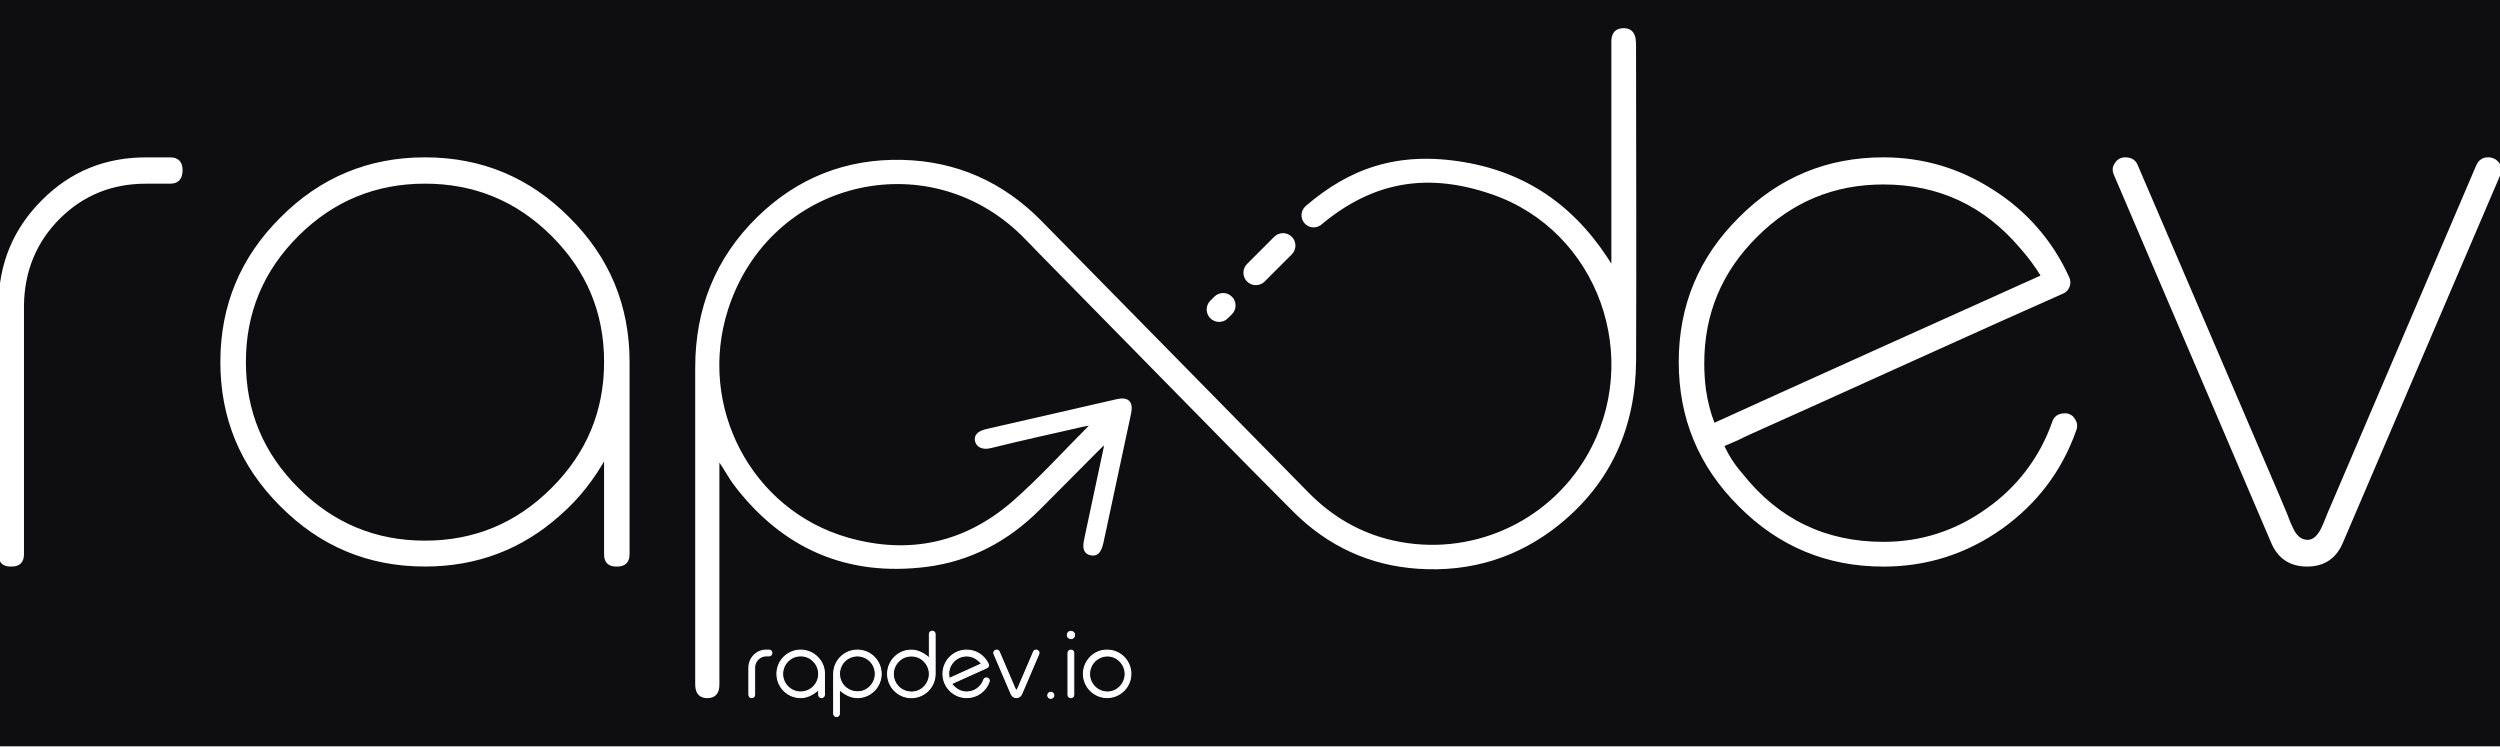
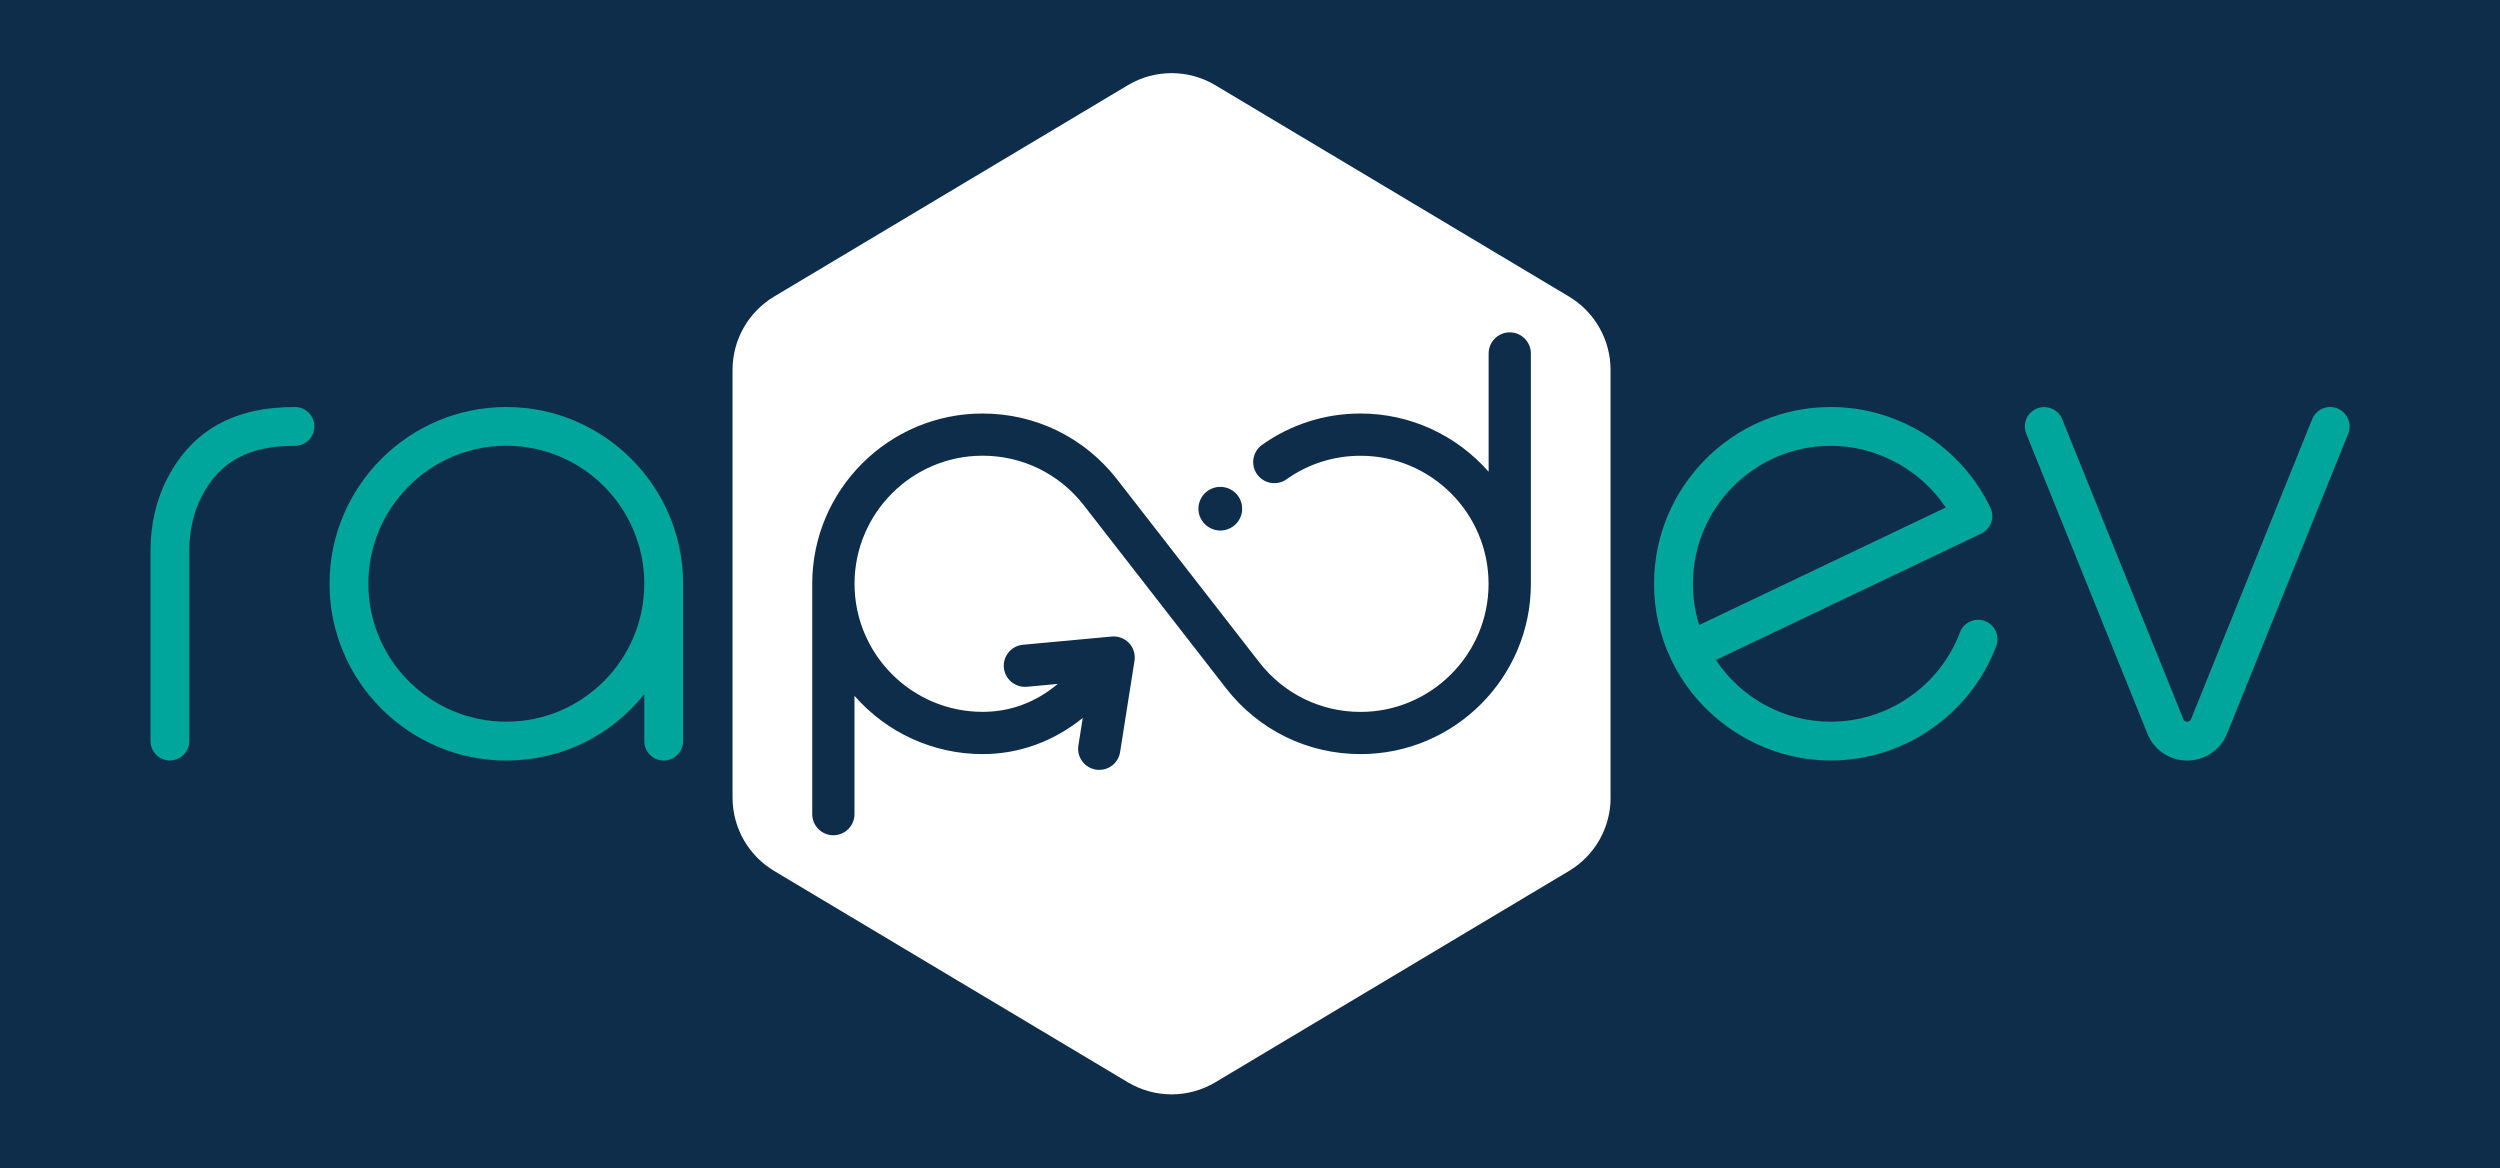
- <svg xmlns="http://www.w3.org/2000/svg" id="Layer_1" data-name="Layer 1" viewBox="0 0 2434.99 726.87">
+ <svg xmlns="http://www.w3.org/2000/svg" id="a" viewBox="0 0 418.91 195.63">
  <defs>
-     <style>.cls-1{fill:#0e0d10;}.cls-2,.cls-3{fill:#fff;stroke:#fff;stroke-miterlimit:10;}.cls-2{stroke-width:3px;}</style>
+     <style>.b{fill:#00a69b;}.c{fill:#fff;}.d{fill:#0e2d4b;}</style>
  </defs>
-   <rect class="cls-1" width="2434.99" height="726.87" />
-   <path class="cls-2" d="M10.14,550.33Q0,550.33,0,539.8V297.14q.39-59.68,41.74-101,41-41.34,100.26-41.35h23.8q10.53,0,10.53,10.92,0,11.72-10.53,11.71H142q-49.93,0-84.65,34.33-34.72,34.72-35.5,85.43V539.8q0,10.53-10.54,10.53Z" />
-   <path class="cls-2" d="M600,550.33q-10.15,0-10.14-10.53v-96q-18.74,33.93-45.26,56.95-55.39,49.56-130.69,49.55-81.92,0-139.66-58.13-58.14-57.74-58.12-139.66t58.12-139.66Q332,154.76,413.91,154.75t139.66,58.13q58.14,57.74,58.13,139.66V539.8q0,10.53-10.53,10.53ZM289.85,228.48Q238,280,238,352.54T289.85,476.6q51.51,51.5,124.06,51.49T538,476.6q51.88-51.5,51.89-124.06T538,228.48q-51.5-51.09-124.06-51.1T289.85,228.48Z" />
-   <path class="cls-2" d="M1694.72,492.2q-58.14-57.74-58.13-139.66t58.13-139.66q57.73-58.12,139.66-58.13,57.73,0,106.5,31.6a193.45,193.45,0,0,1,72.95,83.88,10.49,10.49,0,0,1,.79,7.8q-1.57,4.68-5.08,6.24-53.83,23.79-152.14,68.27-99.87,45.25-151.37,68.27-5.46,2.34-14,6.63c-6,2.61-10.8,4.68-14.43,6.25a113.1,113.1,0,0,0,18.33,28.47q53.05,67.11,138.49,67.1,55.78,0,101.43-32.77a173,173,0,0,0,64.37-85q2.34-7.41,10.92-7.41a9.09,9.09,0,0,1,8.2,4.29,10.26,10.26,0,0,1,1.56,10.14q-20.68,58.9-72.17,95.58-51.51,36.27-114.31,36.28Q1752.47,550.33,1694.72,492.2Zm15.6-262.55q-51.88,51.5-51.88,124.06a204.35,204.35,0,0,0,1.56,25.36,151.76,151.76,0,0,0,9,34.72q53.05-24.19,160.34-72.56,105.72-47.6,160.34-72.17a197.67,197.67,0,0,0-21.07-28.48q-53.05-62.42-134.2-62.42Q1761.82,178.16,1710.32,229.65Z" />
-   <path class="cls-2" d="M2213.18,527.31,2060.26,169.58c-1.56-3.64-1.31-6.89.78-9.76a10,10,0,0,1,9-5.07c5.2,0,8.71,2.09,10.53,6.24l137.71,321.07q3.12,7.41,8.2,19.5a117.42,117.42,0,0,0,5.85,14.05q5.46,11.32,14.82,11.7,8.58.39,14.83-11.7,2.34-4.68,6.24-14.83l8.19-19.11,136.93-320.29q3.12-6.63,9.76-6.63a11.6,11.6,0,0,1,10.14,5.07,9.44,9.44,0,0,1,.78,9.76L2281.06,526.92q-9.36,23.42-33.94,23.41T2213.18,527.31Z" />
-   <path class="cls-3" d="M749.05,633.21a2.66,2.66,0,0,1,2,.81,2.76,2.76,0,0,1,.77,2v.09A2.61,2.61,0,0,1,751,638a2.66,2.66,0,0,1-2,.81h-2.56a11,11,0,0,0-8.11,3.36A11.27,11.27,0,0,0,735,650.3v26.46a2.75,2.75,0,0,1-2.73,2.73h-.14a2.77,2.77,0,0,1-2.73-2.73V650.3a17,17,0,0,1,5-12.11,16.45,16.45,0,0,1,12.1-5Z" />
-   <path class="cls-3" d="M796.23,640A22.32,22.32,0,0,1,803,656.35v20.41a2.77,2.77,0,0,1-2.74,2.73h-.13a2.77,2.77,0,0,1-2.74-2.73v-5.07q-8.79,7.8-17.53,7.8A23.14,23.14,0,1,1,796.23,640Zm-28.79,4a17.55,17.55,0,1,0,24.8,0,16.73,16.73,0,0,0-12.38-5.15A16.94,16.94,0,0,0,767.44,644Z" />
-   <path class="cls-3" d="M814.7,697.92a2.75,2.75,0,0,1-2.73-2.73V656.26a23.15,23.15,0,1,1,23.14,23.23q-8.79,0-17.54-7.8v23.5a2.64,2.64,0,0,1-.8,1.93,2.68,2.68,0,0,1-1.93.8Zm32.79-29.28a17.48,17.48,0,1,0-12.38,5.16A16.9,16.9,0,0,0,847.49,668.64Z" />
-   <path class="cls-3" d="M908.07,614.82a2.71,2.71,0,0,1,1.93.77,2.66,2.66,0,0,1,.81,2v38.93a23.15,23.15,0,1,1-23.14-23.28q8.75,0,17.53,7.8V617.56a2.66,2.66,0,0,1,.81-2,2.71,2.71,0,0,1,1.93-.77Zm-32.82,29.24a17.56,17.56,0,0,0,12.42,30,16.7,16.7,0,0,0,12.38-5.16,17.5,17.5,0,0,0,0-24.8,16.73,16.73,0,0,0-12.38-5.15A16.93,16.93,0,0,0,875.25,644.06Z" />
-   <path class="cls-3" d="M962.61,646.75a2.67,2.67,0,0,1,.09,2.11,2.77,2.77,0,0,1-1.44,1.53l-16.5,7.44q-12.71,5.74-18,8.12Q933,674,941.57,674a17.5,17.5,0,0,0,16.55-11.79,2.62,2.62,0,0,1,2.69-1.89,2.69,2.69,0,0,1,2.29,1.17,2.59,2.59,0,0,1,.31,2.51,22.46,22.46,0,0,1-8.29,11.12,22.82,22.82,0,0,1-13.55,4.35,23.14,23.14,0,1,1,0-46.28,23.12,23.12,0,0,1,21,13.54Zm-21-7.84A17.52,17.52,0,0,0,924,656.49a34.52,34.52,0,0,0,.45,4.35l31.61-14.31Q949.74,638.91,941.57,638.91Z" />
-   <path class="cls-3" d="M990,672.27c.44,0,.92-.61,1.43-1.84l.23-.54,15-35a2.53,2.53,0,0,1,2.51-1.7h.09a2.71,2.71,0,0,1,2.51,3.81l-16.68,39a5.49,5.49,0,0,1-10.23,0l-16.68-39a2.61,2.61,0,0,1,.23-2.6,2.57,2.57,0,0,1,2.28-1.21h.09a2.54,2.54,0,0,1,2.51,1.7l15,35,.22.54C989.08,671.66,989.56,672.27,990,672.27Z" />
-   <path class="cls-3" d="M1020.5,677.29a3,3,0,0,1,.85-2.14,2.76,2.76,0,0,1,2.09-.9,3.06,3.06,0,0,1,3,3,2.77,2.77,0,0,1-.89,2.08,3,3,0,0,1-2.14.86,2.84,2.84,0,0,1-2.09-.86A2.81,2.81,0,0,1,1020.5,677.29Z" />
-   <path class="cls-3" d="M1043.11,622a3.51,3.51,0,0,1-2.56-1,3.47,3.47,0,0,1-1-2.56,3.4,3.4,0,0,1,1-2.51,3.47,3.47,0,0,1,2.56-1,3.59,3.59,0,0,1,3.58,3.54,3.58,3.58,0,0,1-3.58,3.59Zm0,11.21a2.63,2.63,0,0,1,1.93.81,2.67,2.67,0,0,1,.81,2v40.77a2.77,2.77,0,0,1-2.74,2.73h-.09a2.69,2.69,0,0,1-2-.81,2.61,2.61,0,0,1-.81-1.92V636a2.77,2.77,0,0,1,2.78-2.78Z" />
-   <path class="cls-3" d="M1078.36,633.21A23.11,23.11,0,1,1,1062,640,22.3,22.3,0,0,1,1078.36,633.21Zm0,5.7a17.56,17.56,0,0,0,0,35.11,16.66,16.66,0,0,0,12.37-5.16,17.48,17.48,0,0,0,0-24.8A16.69,16.69,0,0,0,1078.36,638.91Z" />
-   <path class="cls-2" d="M1194.9,308.93l3.93-3.92a10.6,10.6,0,1,0-15-15l-3.93,3.92a10.6,10.6,0,0,0,15,15Z" />
-   <path class="cls-2" d="M1230.69,273.14l26.45-26.45a10.6,10.6,0,0,0-15-15l-26.45,26.45a10.6,10.6,0,0,0,15,15Z" />
-   <path class="cls-2" d="M1592,46.66a56.61,56.61,0,0,0-.35-8.45c-1-6.57-4.67-9.54-11-9.24-6.12.28-9.35,3.72-9.68,10.45-.11,2.26,0,4.52,0,6.78q0,103.43,0,206.84c0,2.87-.21,5.73-.32,8.59-33.5-55.79-80.16-91.13-144.36-102.14-65.31-11.2-111.56,6.46-153,41.85l0,0c-.1.1-.22.16-.32.26l-.82.83a10.29,10.29,0,0,0,13.56,15.42h0c-.56.5-1,.9,0,0,51.15-42.8,104.9-51.73,167.87-30,104.56,36,149.23,161.44,92.92,257.51A175.48,175.48,0,0,1,1357.1,528c-32.6-7.24-60.34-23.47-83.67-47.18q-130.22-132.3-260.28-264.75c-37-37.6-82.06-57.67-134.65-58.86-53.89-1.22-100.92,17.25-139.61,55-40.94,39.92-60.3,89.11-60.26,146.17q.11,152.16,0,304.33c0,2-.07,4,.09,5.93.55,6.58,4,9.87,10.28,9.85s9.7-3.39,10.13-10c.16-2.53.05-5.08.05-7.62V448.47l1.46-.34c1.09,1.47,2.25,2.87,3.24,4.4,4.29,6.63,8.07,13.66,12.87,19.9,47,61.09,109,87.88,185.53,78.22,42.49-5.37,78.85-24.79,109.22-55.08,19.4-19.36,38.63-38.89,58-58.31,2.1-2.12,4.38-4.07,7.85-7.27-.45,3.27-.55,4.64-.84,6q-7.47,35.21-15,70.39c-1.47,6.9-3,13.78-4.36,20.71-1.41,7.48.28,11.19,5.25,12.28,5.39,1.18,8.51-1.63,10.44-9.37.13-.54.31-1.08.43-1.63q13.47-62.93,26.91-125.84c2.24-10.5-1.82-14.63-12.12-12.28q-63.52,14.5-127,29.11c-7.85,1.8-11,5.05-9.92,10.07,1,4.45,5.6,7.58,13.7,5.56,29.56-7.36,59.33-13.86,89-20.64,2.9-.67,5.86-1.08,9.37-1.71-.74,1.47-1,2.37-1.51,2.92-24.55,24.59-47.92,50.55-74,73.4-47,41.16-102.05,53.22-162.11,36.1-94.81-27-148.39-128.77-117.94-223.9,40.53-126.62,194.85-164.08,288-73.29,6.06,5.92,11.81,12.15,17.75,18.2q57.89,59,115.81,117.93c43.79,44.51,87.39,89.21,131.54,133.36,33.22,33.23,73.69,52,120.6,55.14,50.82,3.38,96.89-10.75,136.56-42.82,50.57-40.88,73.91-95.21,74.15-159.51C1592.42,249,1592.08,147.82,1592,46.66Z" />
+   <rect class="d" x="-4.68" y="-2.18" width="428.26" height="200" />
+   <g>
+     <path class="b" d="M49.42,68.2c-10.17,0-17.14,3.87-21.32,11.84-1.89,3.59-2.88,7.81-2.88,12.2v31.94c0,1.79,1.46,3.25,3.25,3.25s3.25-1.46,3.25-3.25v-31.94c0-3.34,.74-6.51,2.14-9.18,3.04-5.78,7.84-8.36,15.57-8.36,1.79,0,3.25-1.46,3.25-3.25s-1.46-3.25-3.25-3.25Z" />
+     <path class="b" d="M393.44,70.18c-.34-.8-.97-1.42-1.77-1.74-.81-.33-1.69-.32-2.49,.02-.8,.34-1.42,.97-1.74,1.78l-20.3,50.26c-.12,.29-.33,.43-.65,.43s-.53-.14-.64-.43l-20.3-50.26c-.33-.81-.94-1.44-1.74-1.77s-1.68-.35-2.49-.02c-.8,.33-1.44,.94-1.77,1.74-.34,.8-.35,1.68-.02,2.49l20.3,50.26c1.1,2.73,3.72,4.5,6.67,4.5s5.57-1.77,6.67-4.5l20.3-50.26c.33-.81,.32-1.69-.02-2.49Z" />
+     <path class="b" d="M332.61,104.06c-1.68-.63-3.56,.22-4.19,1.9-3.37,8.96-12.07,14.97-21.64,14.97-7.77,0-14.95-3.86-19.26-10.34l44.46-21.18c.77-.37,1.38-1.04,1.67-1.85,.29-.82,.24-1.7-.13-2.49-4.89-10.25-15.39-16.87-26.74-16.87-16.33,0-29.62,13.29-29.62,29.62,0,4.38,.94,8.61,2.79,12.53,.03,.07,.06,.14,.09,.21,.03,.07,.07,.14,.1,.19,4.94,10.13,15.4,16.68,26.64,16.68,12.26,0,23.41-7.71,27.72-19.18,.63-1.68-.22-3.55-1.9-4.19Zm-25.83-29.36c7.65,0,15,3.95,19.26,10.34l-41.32,19.69c-.7-2.23-1.05-4.55-1.05-6.91,0-12.75,10.37-23.12,23.12-23.12Z" />
+     <path class="b" d="M84.84,68.2c-16.33,0-29.62,13.29-29.62,29.62s13.29,29.62,29.62,29.62c9.07,0,17.45-4.04,23.12-11.12v7.87c0,1.79,1.46,3.25,3.25,3.25s3.25-1.46,3.25-3.25v-26.37c0-16.33-13.29-29.62-29.62-29.62Zm0,52.73c-12.75,0-23.12-10.37-23.12-23.12s10.37-23.12,23.12-23.12,23.12,10.37,23.12,23.12-10.37,23.12-23.12,23.12Z" />
+   </g>
+   <path class="c" d="M269.87,133.66V61.97c0-5.03-2.65-9.7-6.97-12.28L203.65,14.28c-4.52-2.7-10.16-2.7-14.67,0l-59.26,35.41c-4.32,2.58-6.97,7.24-6.97,12.28v71.69c0,5.03,2.65,9.7,6.97,12.28l59.26,35.41c4.52,2.7,10.16,2.7,14.67,0l59.26-35.41c4.32-2.58,6.97-7.24,6.97-12.28Z" />
+   <g>
+     <path class="d" d="M201.09,86.63c.09,.22,.21,.44,.34,.64,.14,.2,.29,.38,.46,.55,.18,.18,.37,.33,.55,.45,.21,.14,.42,.26,.65,.35,.23,.09,.45,.16,.68,.21,.28,.05,.5,.07,.71,.07s.44-.02,.73-.07c.22-.05,.44-.12,.67-.21,.23-.1,.45-.21,.63-.34,.19-.12,.38-.27,.56-.45,.18-.18,.33-.37,.45-.55,.13-.19,.24-.4,.35-.65,.09-.23,.16-.46,.21-.68,.04-.24,.06-.48,.06-.71,0-.97-.39-1.92-1.07-2.59-.17-.17-.36-.32-.56-.46-.19-.12-.41-.24-.63-.33-.19-.08-.4-.15-.68-.21-.47-.09-.97-.09-1.44,0-.27,.06-.48,.13-.69,.21-.2,.09-.41,.2-.63,.33-.2,.14-.38,.29-.55,.46-.68,.68-1.08,1.63-1.08,2.59,0,.2,.02,.42,.07,.72,.06,.28,.13,.49,.21,.68Z" />
+     <path class="d" d="M252.98,55.69c-1.95,0-3.54,1.59-3.54,3.54v19.82c-5.44-6.21-13.24-9.76-21.46-9.76-5.95,0-11.66,1.81-16.5,5.25-.77,.55-1.28,1.36-1.44,2.29-.16,.93,.06,1.87,.6,2.64,.55,.77,1.36,1.28,2.29,1.44,.93,.16,1.87-.05,2.64-.6,3.64-2.58,7.93-3.94,12.4-3.94,11.84,0,21.46,9.63,21.46,21.46s-9.63,21.46-21.46,21.46c-6.66,0-12.83-3.02-16.94-8.29l-23.89-30.73c-5.45-6.98-13.65-10.98-22.5-10.98-15.73,0-28.54,12.8-28.54,28.54v38.59c0,1.95,1.59,3.54,3.54,3.54s3.54-1.59,3.54-3.54v-19.82c5.44,6.21,13.24,9.76,21.46,9.76,6.08,0,11.87-2.09,16.79-6.06l-.73,4.62c-.15,.93,.08,1.87,.63,2.63,.56,.76,1.38,1.26,2.31,1.41,.18,.03,.37,.04,.56,.04,1.75,0,3.22-1.26,3.49-2.99l2.41-15.28c.17-1.08-.16-2.17-.91-2.97-.74-.79-1.83-1.2-2.91-1.1l-14.88,1.38c-.94,.09-1.79,.54-2.39,1.26-.6,.73-.89,1.64-.8,2.58,.17,1.83,1.73,3.21,3.54,3.21,.1,0,.21,0,.31-.01l5.19-.48c-3.72,3.11-7.96,4.68-12.6,4.68-11.84,0-21.46-9.63-21.46-21.46s9.63-21.46,21.46-21.46c6.65,0,12.82,3.01,16.92,8.26l23.89,30.73c5.45,7,13.66,11.01,22.52,11.01,15.73,0,28.54-12.8,28.54-28.54V59.23c0-1.95-1.59-3.54-3.54-3.54Z" />
+   </g>
</svg>
